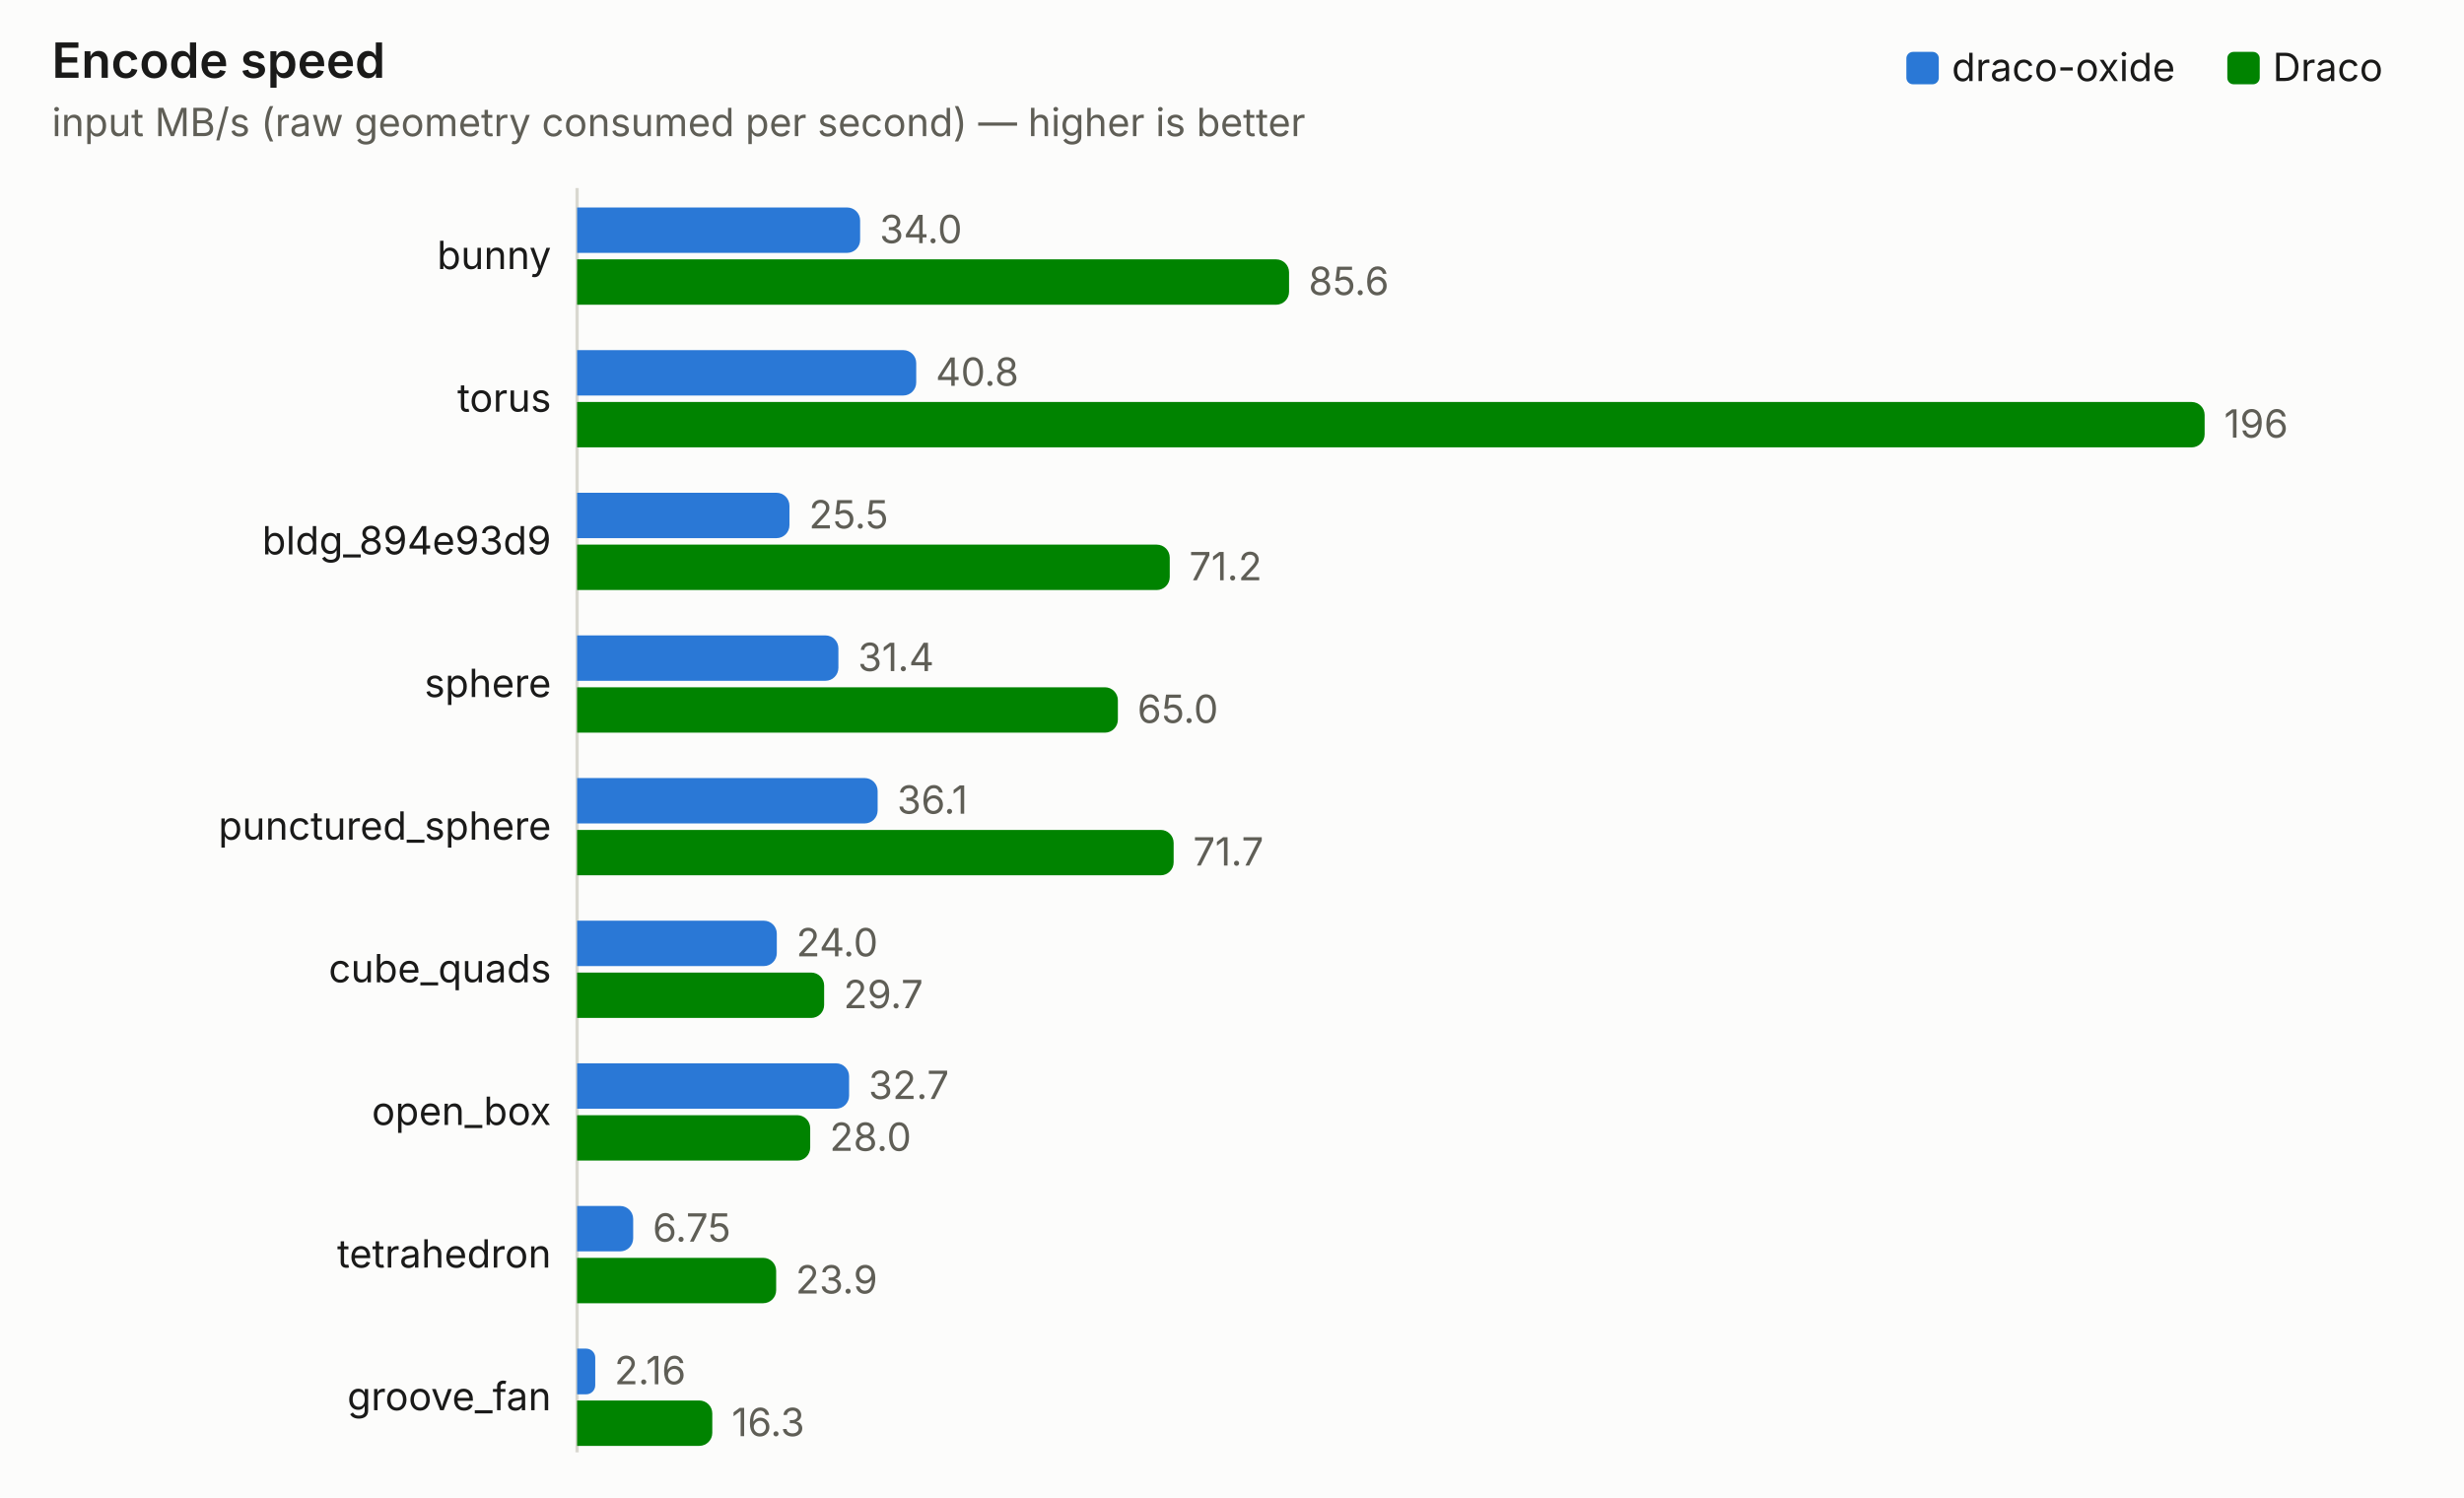
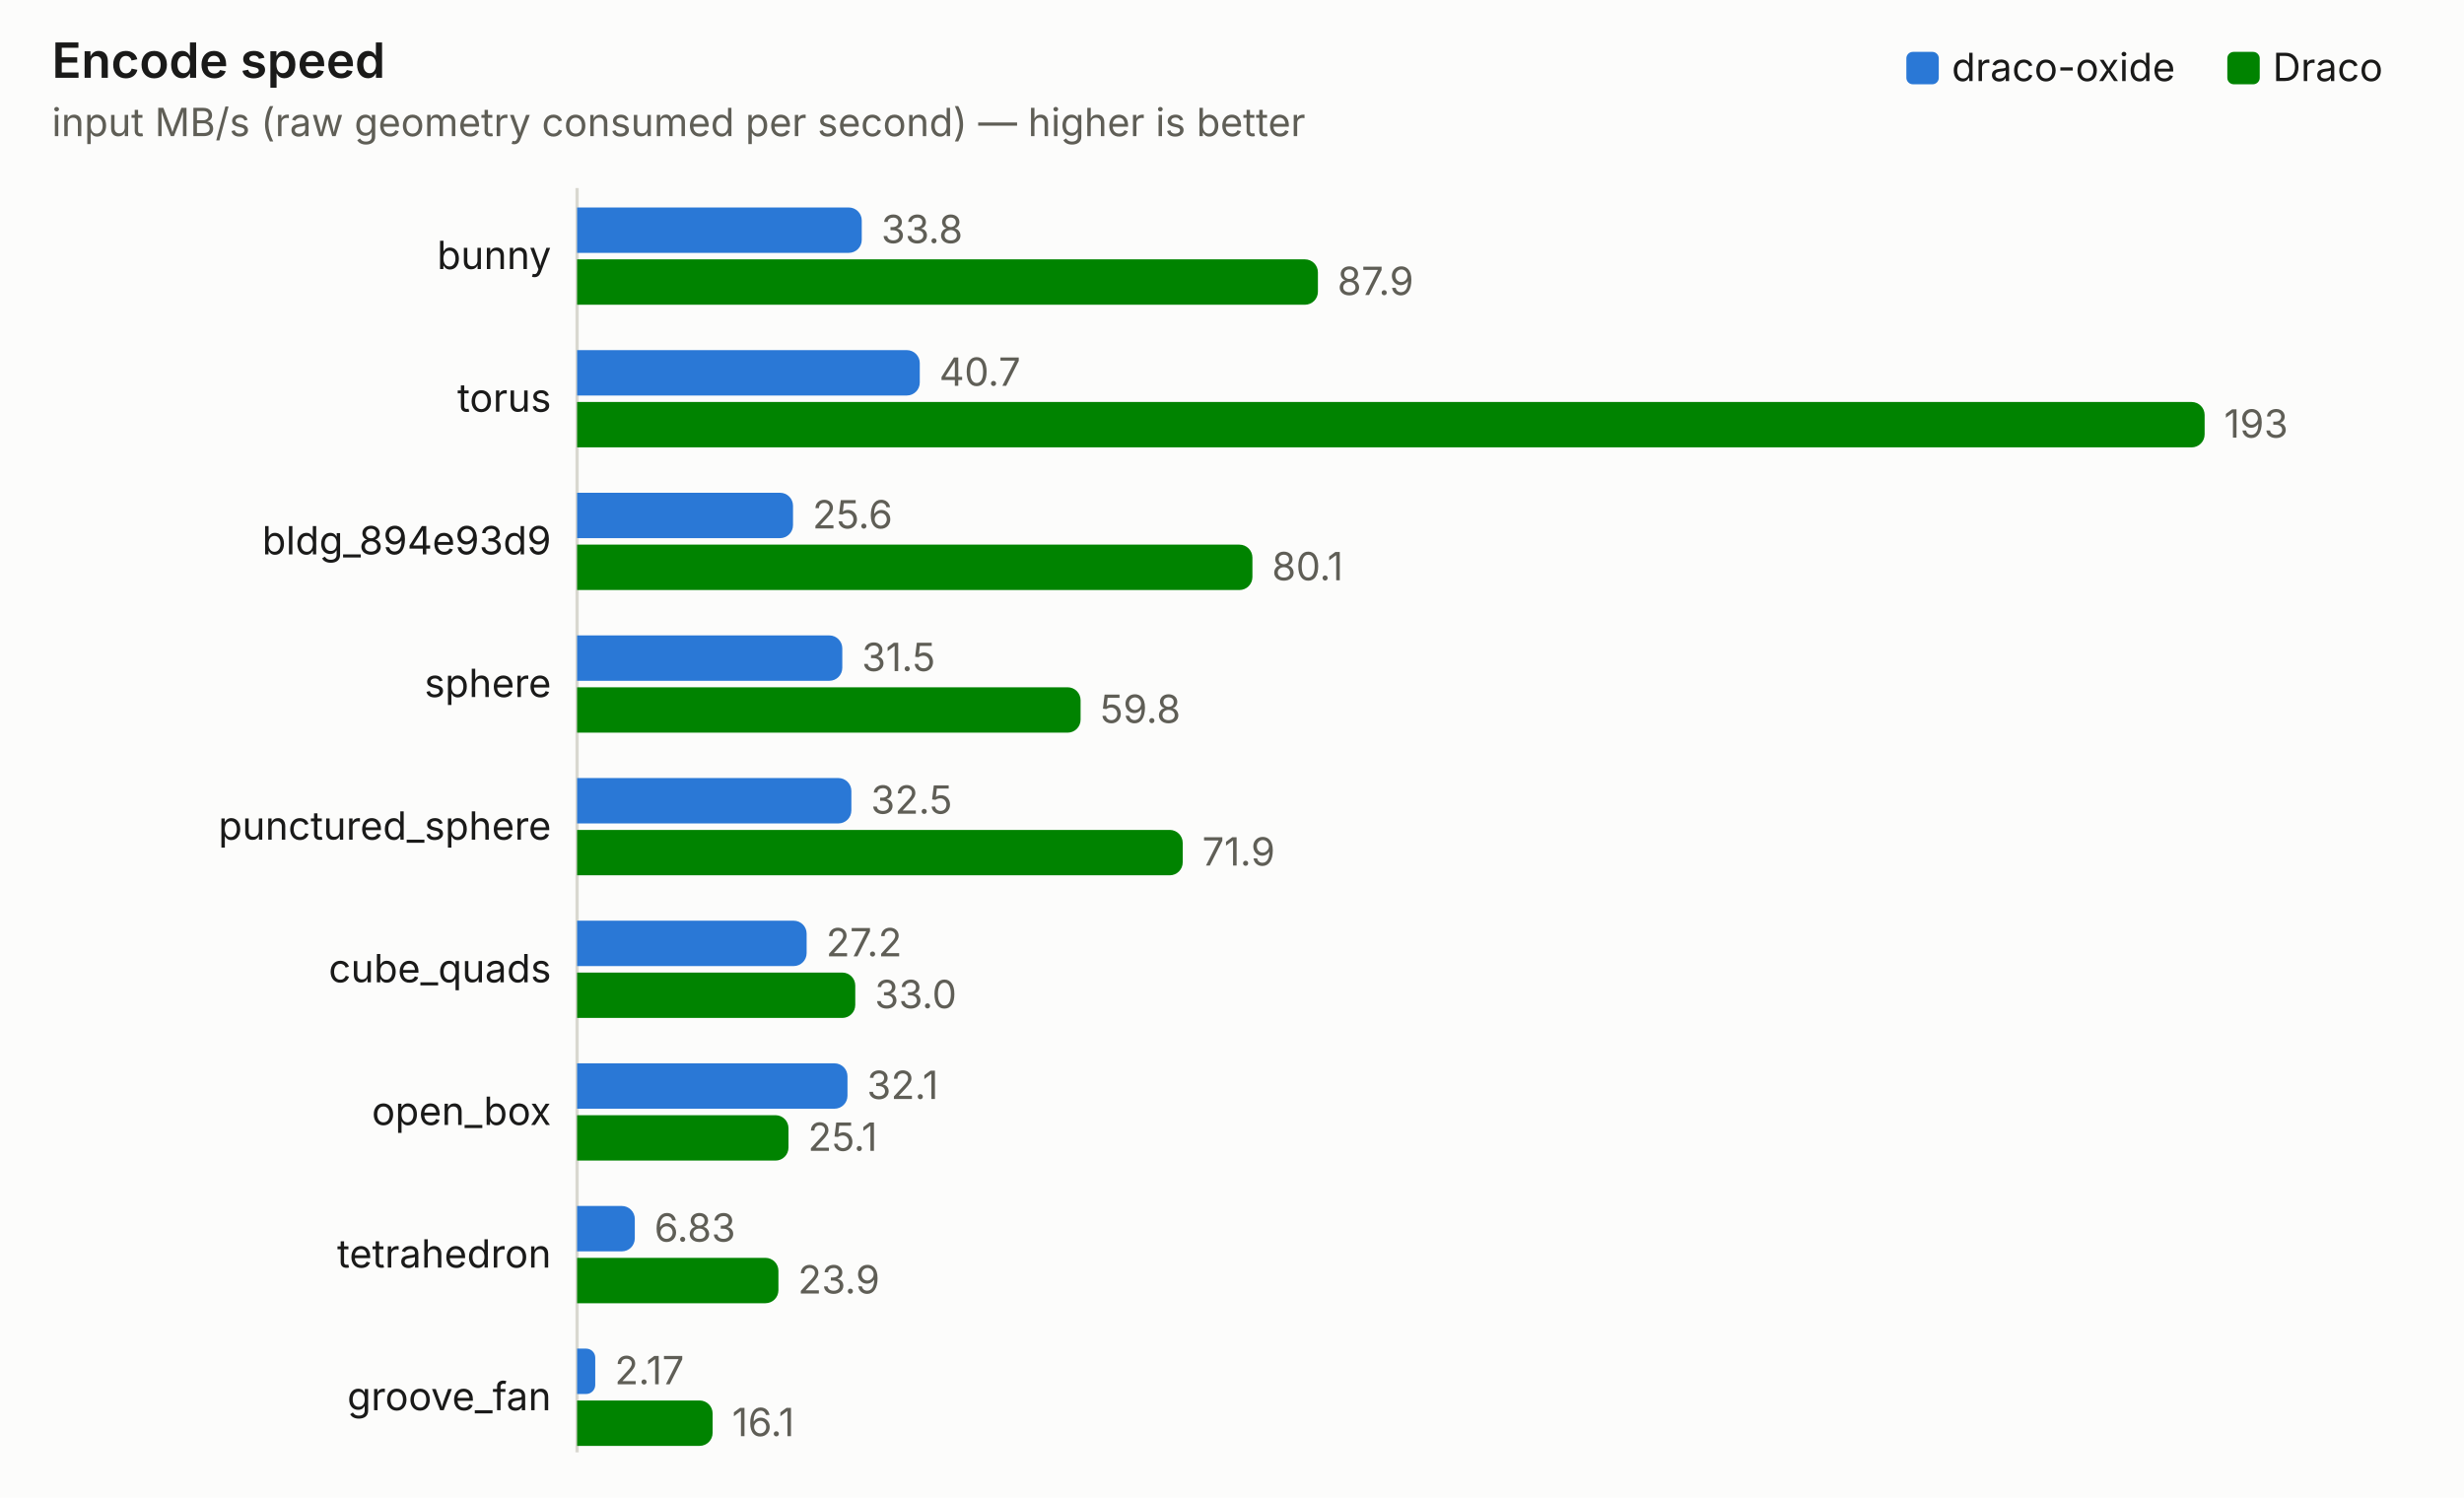
<svg xmlns="http://www.w3.org/2000/svg" width="760" height="462" viewBox="0 0 760 462" font-family="system-ui, -apple-system, 'Segoe UI', sans-serif" font-size="12">
  <rect width="760" height="462" fill="#fcfcfb" />
  <text x="16" y="24" font-size="15" font-weight="600" fill="#1a1a19">Encode speed</text>
  <text x="16" y="42" fill="#5f5e56">input MB/s (raw geometry consumed per second) — higher is better</text>
  <rect x="588.0" y="16" width="10" height="10" rx="2" fill="#2a78d6" />
  <text x="602.0" y="25" fill="#1a1a19">draco-oxide</text>
  <rect x="687.0" y="16" width="10" height="10" rx="2" fill="#008300" />
  <text x="701.0" y="25" fill="#1a1a19">Draco</text>
  <line x1="178" y1="58.0" x2="178" y2="448.0" stroke="#d9d8d0" stroke-width="1" />
  <text x="170.0" y="83.0" text-anchor="end" fill="#1a1a19">bunny</text>
-   <path d="M178.0 64.0 h83.3 a4.0 4.0 0 0 1 4.0 4.0 v6.0 a4.0 4.0 0 0 1 -4.0 4.0 h-83.3 Z" fill="#2a78d6" />
-   <text x="271.3" y="75.0" fill="#5f5e56">34.0</text>
-   <path d="M178.0 80.0 h215.6 a4.0 4.0 0 0 1 4.0 4.0 v6.0 a4.0 4.0 0 0 1 -4.0 4.0 h-215.6 Z" fill="#008300" />
-   <text x="403.6" y="91.0" fill="#5f5e56">85.6</text>
+   <path d="M178.0 64.0 h83.8 a4.0 4.0 0 0 1 4.0 4.0 v6.0 a4.0 4.0 0 0 1 -4.0 4.0 h-83.8 Z" fill="#2a78d6" />
+   <text x="271.8" y="75.0" fill="#5f5e56">33.8</text>
+   <path d="M178.0 80.0 h224.5 a4.0 4.0 0 0 1 4.0 4.0 v6.0 a4.0 4.0 0 0 1 -4.0 4.0 h-224.5 Z" fill="#008300" />
+   <text x="412.5" y="91.0" fill="#5f5e56">87.9</text>
  <text x="170.0" y="127.0" text-anchor="end" fill="#1a1a19">torus</text>
-   <path d="M178.0 108.0 h100.6 a4.0 4.0 0 0 1 4.0 4.0 v6.0 a4.0 4.0 0 0 1 -4.0 4.0 h-100.6 Z" fill="#2a78d6" />
-   <text x="288.6" y="119.0" fill="#5f5e56">40.8</text>
+   <path d="M178.0 108.0 h101.7 a4.0 4.0 0 0 1 4.0 4.0 v6.0 a4.0 4.0 0 0 1 -4.0 4.0 h-101.7 Z" fill="#2a78d6" />
+   <text x="289.7" y="119.0" fill="#5f5e56">40.7</text>
  <path d="M178.0 124.0 h498.0 a4.0 4.0 0 0 1 4.0 4.0 v6.0 a4.0 4.0 0 0 1 -4.0 4.0 h-498.0 Z" fill="#008300" />
-   <text x="686.0" y="135.0" fill="#5f5e56">196</text>
+   <text x="686.0" y="135.0" fill="#5f5e56">193</text>
  <text x="170.0" y="171.0" text-anchor="end" fill="#1a1a19">bldg_894e93d9</text>
-   <path d="M178.0 152.0 h61.5 a4.0 4.0 0 0 1 4.0 4.0 v6.0 a4.0 4.0 0 0 1 -4.0 4.0 h-61.5 Z" fill="#2a78d6" />
-   <text x="249.5" y="163.0" fill="#5f5e56">25.5</text>
-   <path d="M178.0 168.0 h178.8 a4.0 4.0 0 0 1 4.0 4.0 v6.0 a4.0 4.0 0 0 1 -4.0 4.0 h-178.8 Z" fill="#008300" />
-   <text x="366.8" y="179.0" fill="#5f5e56">71.2</text>
+   <path d="M178.0 152.0 h62.6 a4.0 4.0 0 0 1 4.0 4.0 v6.0 a4.0 4.0 0 0 1 -4.0 4.0 h-62.6 Z" fill="#2a78d6" />
+   <text x="250.6" y="163.0" fill="#5f5e56">25.6</text>
+   <path d="M178.0 168.0 h204.3 a4.0 4.0 0 0 1 4.0 4.0 v6.0 a4.0 4.0 0 0 1 -4.0 4.0 h-204.3 Z" fill="#008300" />
+   <text x="392.3" y="179.0" fill="#5f5e56">80.1</text>
  <text x="170.0" y="215.0" text-anchor="end" fill="#1a1a19">sphere</text>
-   <path d="M178.0 196.0 h76.6 a4.0 4.0 0 0 1 4.0 4.0 v6.0 a4.0 4.0 0 0 1 -4.0 4.0 h-76.6 Z" fill="#2a78d6" />
-   <text x="264.6" y="207.0" fill="#5f5e56">31.4</text>
-   <path d="M178.0 212.0 h162.8 a4.0 4.0 0 0 1 4.0 4.0 v6.0 a4.0 4.0 0 0 1 -4.0 4.0 h-162.8 Z" fill="#008300" />
-   <text x="350.8" y="223.0" fill="#5f5e56">65.0</text>
+   <path d="M178.0 196.0 h77.8 a4.0 4.0 0 0 1 4.0 4.0 v6.0 a4.0 4.0 0 0 1 -4.0 4.0 h-77.8 Z" fill="#2a78d6" />
+   <text x="265.8" y="207.0" fill="#5f5e56">31.5</text>
+   <path d="M178.0 212.0 h151.3 a4.0 4.0 0 0 1 4.0 4.0 v6.0 a4.0 4.0 0 0 1 -4.0 4.0 h-151.3 Z" fill="#008300" />
+   <text x="339.3" y="223.0" fill="#5f5e56">59.8</text>
  <text x="170.0" y="259.0" text-anchor="end" fill="#1a1a19">punctured_sphere</text>
-   <path d="M178.0 240.0 h88.7 a4.0 4.0 0 0 1 4.0 4.0 v6.0 a4.0 4.0 0 0 1 -4.0 4.0 h-88.7 Z" fill="#2a78d6" />
-   <text x="276.7" y="251.0" fill="#5f5e56">36.1</text>
-   <path d="M178.0 256.0 h180.0 a4.0 4.0 0 0 1 4.0 4.0 v6.0 a4.0 4.0 0 0 1 -4.0 4.0 h-180.0 Z" fill="#008300" />
-   <text x="368.0" y="267.0" fill="#5f5e56">71.7</text>
+   <path d="M178.0 240.0 h80.6 a4.0 4.0 0 0 1 4.0 4.0 v6.0 a4.0 4.0 0 0 1 -4.0 4.0 h-80.6 Z" fill="#2a78d6" />
+   <text x="268.6" y="251.0" fill="#5f5e56">32.5</text>
+   <path d="M178.0 256.0 h182.8 a4.0 4.0 0 0 1 4.0 4.0 v6.0 a4.0 4.0 0 0 1 -4.0 4.0 h-182.8 Z" fill="#008300" />
+   <text x="370.8" y="267.0" fill="#5f5e56">71.9</text>
  <text x="170.0" y="303.0" text-anchor="end" fill="#1a1a19">cube_quads</text>
-   <path d="M178.0 284.0 h57.6 a4.0 4.0 0 0 1 4.0 4.0 v6.0 a4.0 4.0 0 0 1 -4.0 4.0 h-57.6 Z" fill="#2a78d6" />
-   <text x="245.6" y="295.0" fill="#5f5e56">24.0</text>
-   <path d="M178.0 300.0 h72.2 a4.0 4.0 0 0 1 4.0 4.0 v6.0 a4.0 4.0 0 0 1 -4.0 4.0 h-72.2 Z" fill="#008300" />
-   <text x="260.2" y="311.0" fill="#5f5e56">29.7</text>
+   <path d="M178.0 284.0 h66.8 a4.0 4.0 0 0 1 4.0 4.0 v6.0 a4.0 4.0 0 0 1 -4.0 4.0 h-66.8 Z" fill="#2a78d6" />
+   <text x="254.8" y="295.0" fill="#5f5e56">27.2</text>
+   <path d="M178.0 300.0 h81.8 a4.0 4.0 0 0 1 4.0 4.0 v6.0 a4.0 4.0 0 0 1 -4.0 4.0 h-81.8 Z" fill="#008300" />
+   <text x="269.8" y="311.0" fill="#5f5e56">33.0</text>
  <text x="170.0" y="347.0" text-anchor="end" fill="#1a1a19">open_box</text>
-   <path d="M178.0 328.0 h79.9 a4.0 4.0 0 0 1 4.0 4.0 v6.0 a4.0 4.0 0 0 1 -4.0 4.0 h-79.9 Z" fill="#2a78d6" />
-   <text x="267.9" y="339.0" fill="#5f5e56">32.7</text>
-   <path d="M178.0 344.0 h67.9 a4.0 4.0 0 0 1 4.0 4.0 v6.0 a4.0 4.0 0 0 1 -4.0 4.0 h-67.9 Z" fill="#008300" />
-   <text x="255.9" y="355.0" fill="#5f5e56">28.0</text>
+   <path d="M178.0 328.0 h79.4 a4.0 4.0 0 0 1 4.0 4.0 v6.0 a4.0 4.0 0 0 1 -4.0 4.0 h-79.4 Z" fill="#2a78d6" />
+   <text x="267.4" y="339.0" fill="#5f5e56">32.1</text>
+   <path d="M178.0 344.0 h61.2 a4.0 4.0 0 0 1 4.0 4.0 v6.0 a4.0 4.0 0 0 1 -4.0 4.0 h-61.2 Z" fill="#008300" />
+   <text x="249.2" y="355.0" fill="#5f5e56">25.1</text>
  <text x="170.0" y="391.0" text-anchor="end" fill="#1a1a19">tetrahedron</text>
-   <path d="M178.0 372.0 h13.3 a4.0 4.0 0 0 1 4.0 4.0 v6.0 a4.0 4.0 0 0 1 -4.0 4.0 h-13.3 Z" fill="#2a78d6" />
-   <text x="201.3" y="383.0" fill="#5f5e56">6.75</text>
-   <path d="M178.0 388.0 h57.4 a4.0 4.0 0 0 1 4.0 4.0 v6.0 a4.0 4.0 0 0 1 -4.0 4.0 h-57.4 Z" fill="#008300" />
-   <text x="245.4" y="399.0" fill="#5f5e56">23.9</text>
+   <path d="M178.0 372.0 h13.8 a4.0 4.0 0 0 1 4.0 4.0 v6.0 a4.0 4.0 0 0 1 -4.0 4.0 h-13.8 Z" fill="#2a78d6" />
+   <text x="201.8" y="383.0" fill="#5f5e56">6.83</text>
+   <path d="M178.0 388.0 h58.1 a4.0 4.0 0 0 1 4.0 4.0 v6.0 a4.0 4.0 0 0 1 -4.0 4.0 h-58.1 Z" fill="#008300" />
+   <text x="246.1" y="399.0" fill="#5f5e56">23.9</text>
  <text x="170.0" y="435.0" text-anchor="end" fill="#1a1a19">groove_fan</text>
-   <path d="M178.0 416.0 h2.8 a2.8 2.8 0 0 1 2.8 2.8 v8.5 a2.8 2.8 0 0 1 -2.8 2.8 h-2.8 Z" fill="#2a78d6" />
-   <text x="189.5" y="427.0" fill="#5f5e56">2.16</text>
-   <path d="M178.0 432.0 h37.7 a4.0 4.0 0 0 1 4.0 4.0 v6.0 a4.0 4.0 0 0 1 -4.0 4.0 h-37.7 Z" fill="#008300" />
-   <text x="225.7" y="443.0" fill="#5f5e56">16.3</text>
+   <path d="M178.0 416.0 h2.8 a2.8 2.8 0 0 1 2.8 2.8 v8.4 a2.8 2.8 0 0 1 -2.8 2.8 h-2.8 Z" fill="#2a78d6" />
+   <text x="189.6" y="427.0" fill="#5f5e56">2.17</text>
+   <path d="M178.0 432.0 h37.8 a4.0 4.0 0 0 1 4.0 4.0 v6.0 a4.0 4.0 0 0 1 -4.0 4.0 h-37.8 Z" fill="#008300" />
+   <text x="225.8" y="443.0" fill="#5f5e56">16.1</text>
</svg>
